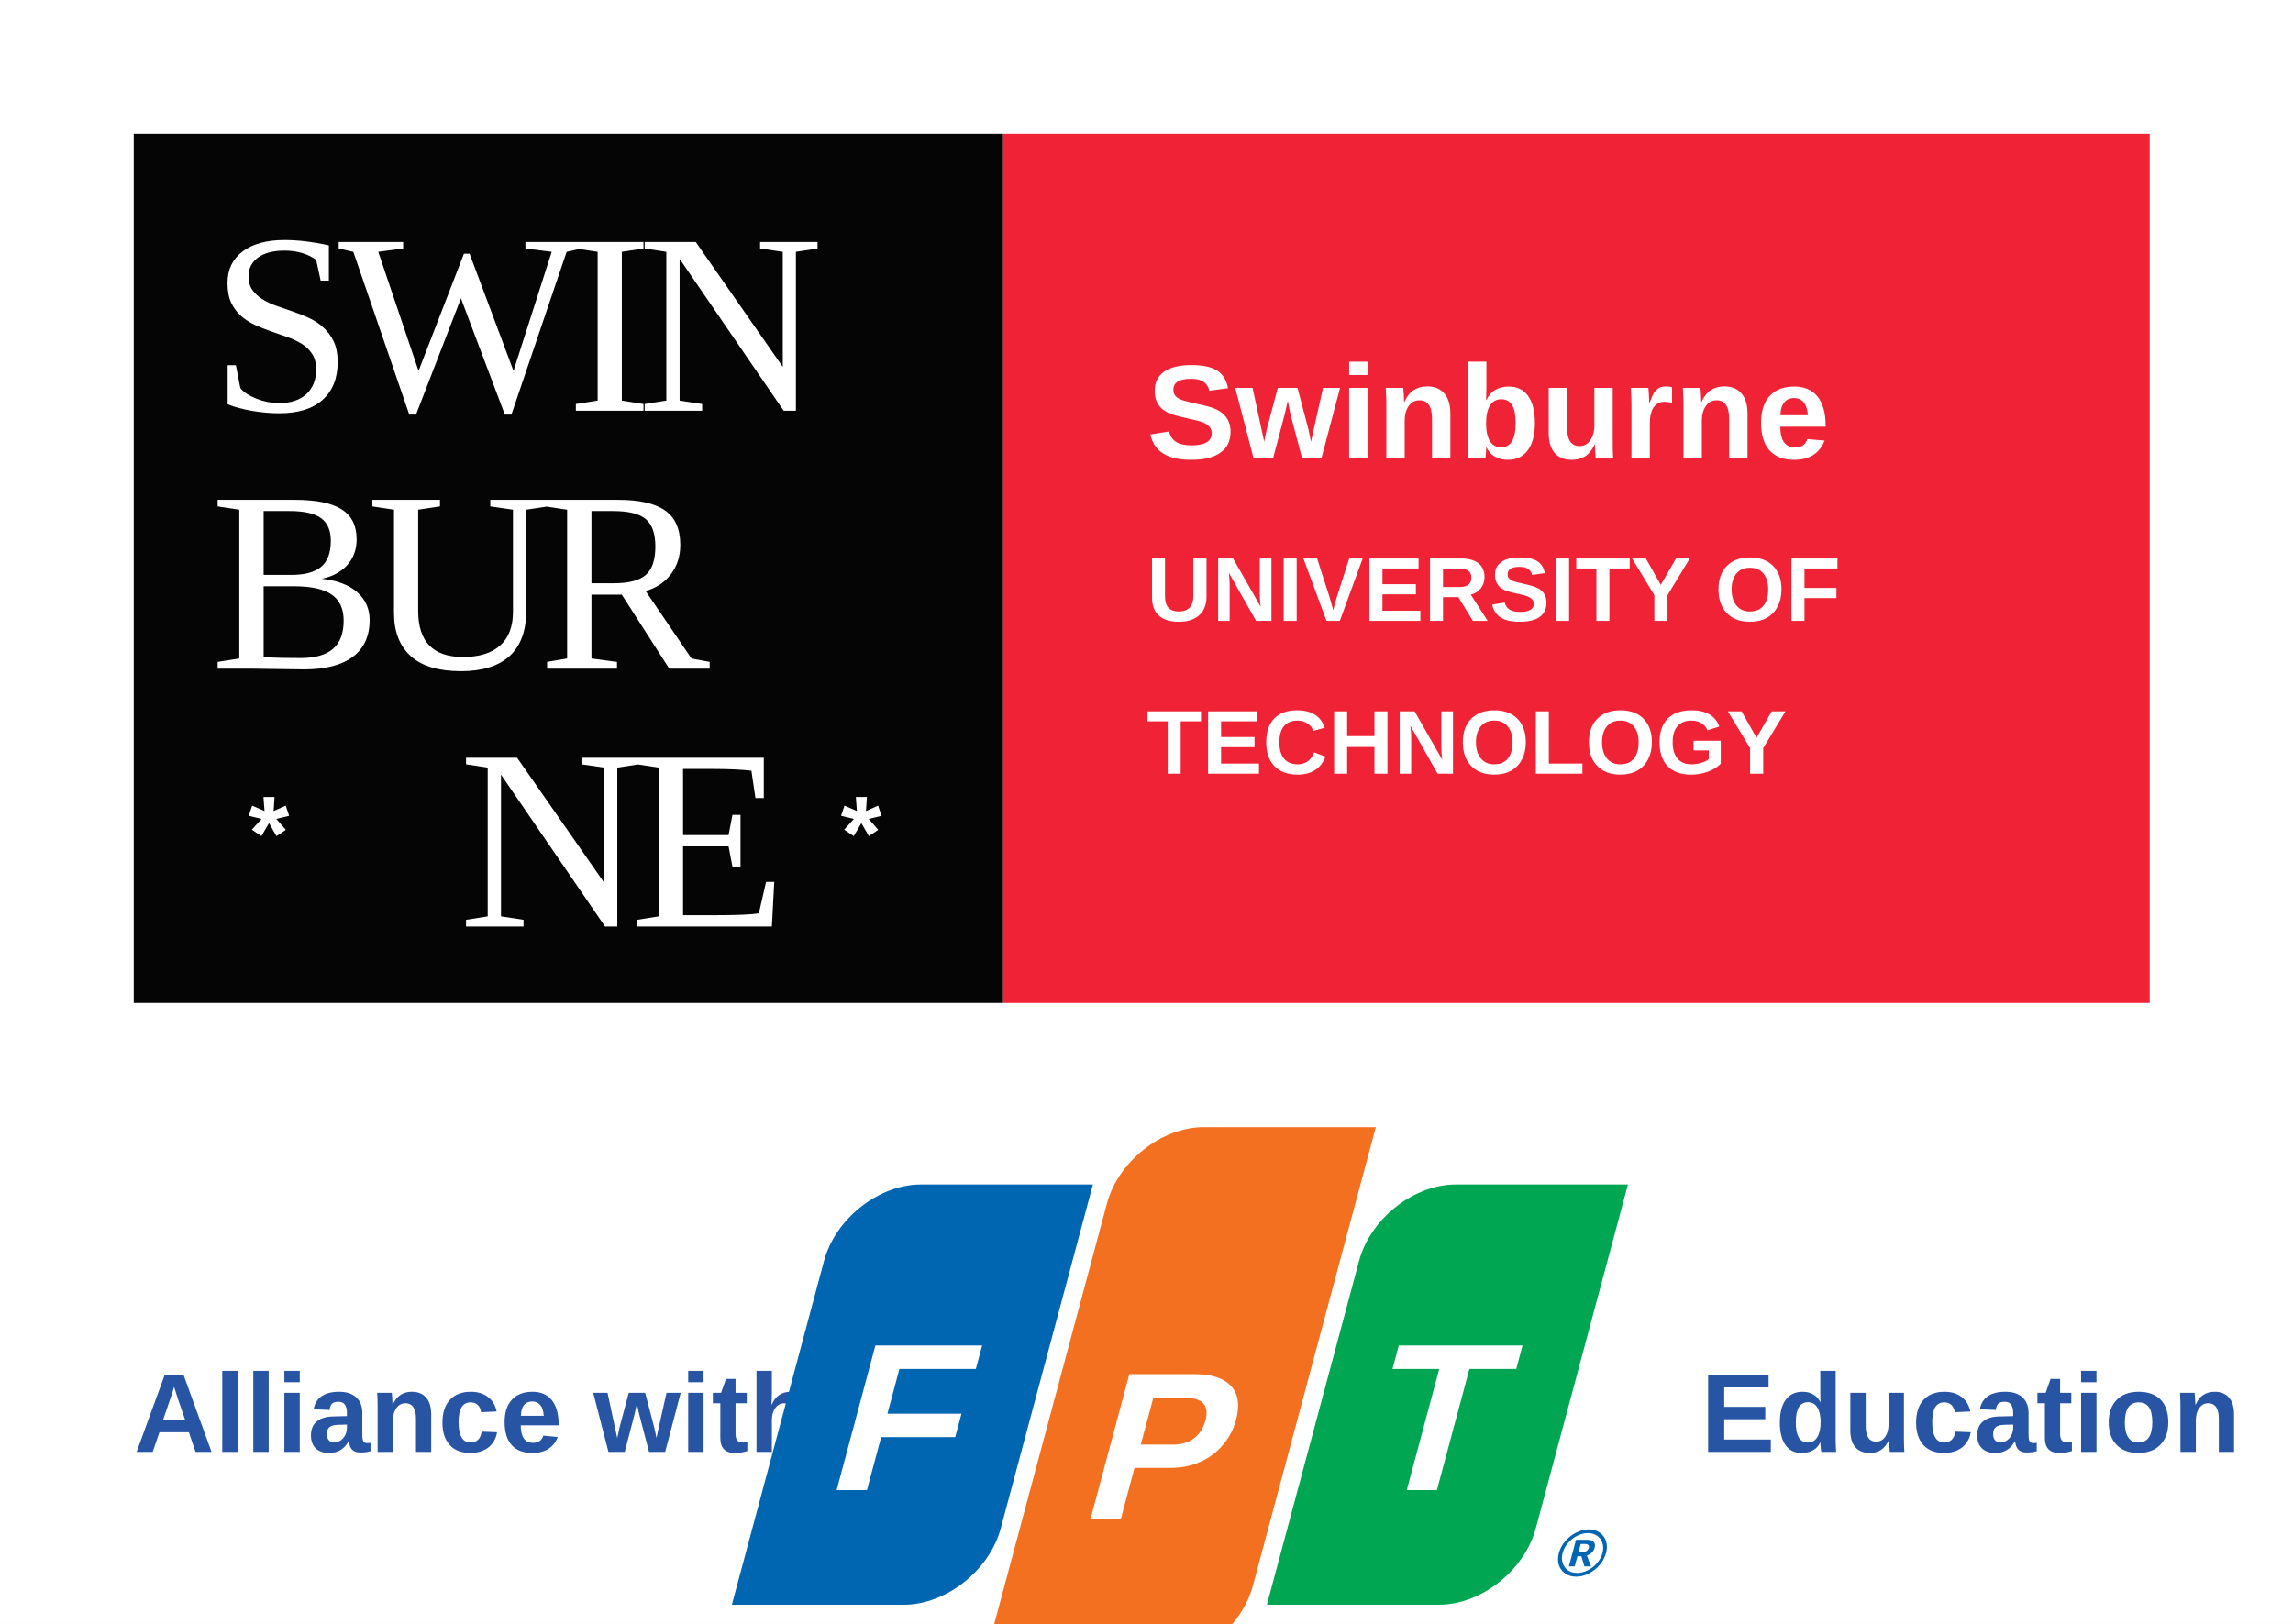
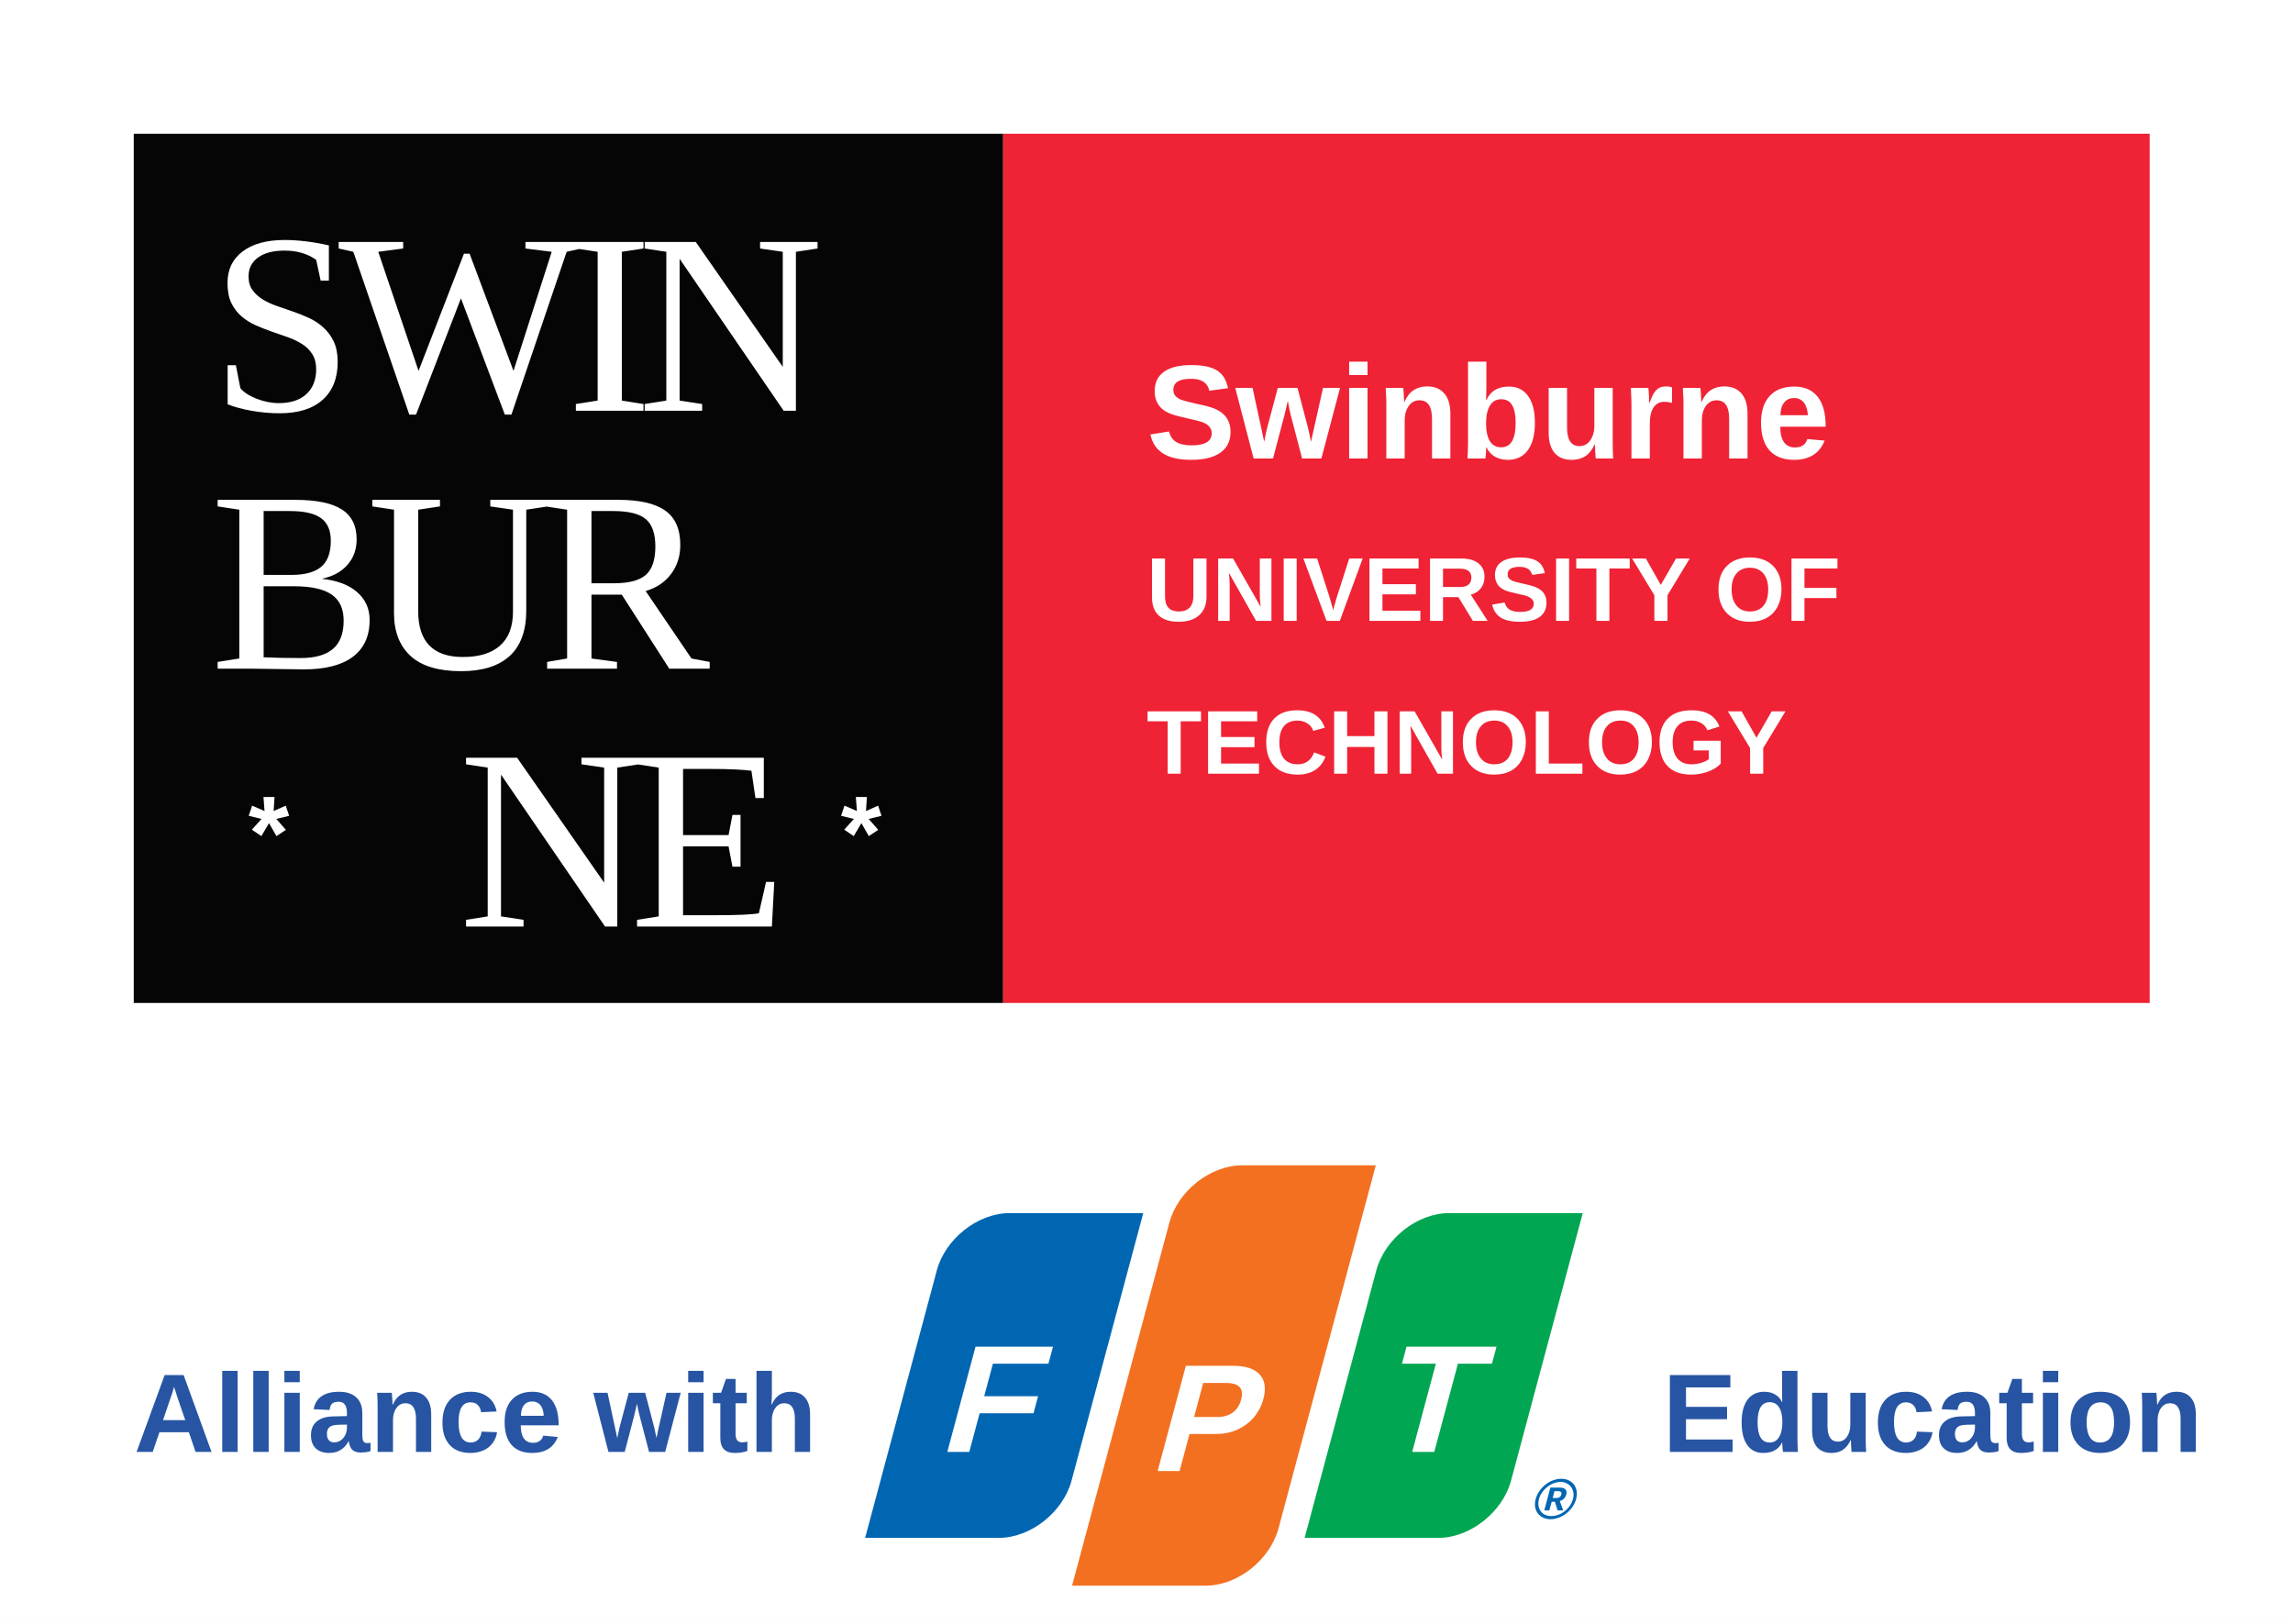
<svg xmlns="http://www.w3.org/2000/svg" viewBox="0 0 240 170" role="img" aria-labelledby="title desc">
  <rect width="240" height="170" fill="#ffffff" />
  <rect x="14" y="14" width="91" height="91" fill="#050505" />
  <rect x="105" y="14" width="120" height="91" fill="#ef2335" />
  <text x="22" y="43" fill="#ffffff" font-family="Georgia, Times New Roman, serif" font-size="27" letter-spacing="-1.6">SWIN</text>
  <text x="22" y="70" fill="#ffffff" font-family="Georgia, Times New Roman, serif" font-size="27" letter-spacing="-1.6">BUR</text>
  <text x="48" y="97" fill="#ffffff" font-family="Georgia, Times New Roman, serif" font-size="27" letter-spacing="-1.6">NE</text>
  <text x="26" y="91" fill="#ffffff" font-family="Arial, Helvetica, sans-serif" font-size="11" font-weight="800">*</text>
  <text x="88" y="91" fill="#ffffff" font-family="Arial, Helvetica, sans-serif" font-size="11" font-weight="800">*</text>
  <text x="120" y="48" fill="#ffffff" font-family="Arial, Helvetica, sans-serif" font-size="14" font-weight="700">Swinburne</text>
  <text x="120" y="65" fill="#ffffff" font-family="Arial, Helvetica, sans-serif" font-size="9.5" font-weight="700">UNIVERSITY OF</text>
  <text x="120" y="81" fill="#ffffff" font-family="Arial, Helvetica, sans-serif" font-size="9.5" font-weight="700">TECHNOLOGY</text>
  <text x="14" y="152" fill="#2755a3" font-family="Arial, Helvetica, sans-serif" font-size="11.7" font-weight="700">Alliance with</text>
-   <g transform="translate(90, 118) skewX(-15)">
-     <path d="M 8,6 L 26,6 L 26,42 A 8,8 0 0 1 18,50 L 0,50 L 0,14 A 8,8 0 0 1 8,6 Z" fill="#0066b2" />
-     <path d="M 36,0 L 54,0 L 54,48 A 8,8 0 0 1 46,56 L 28,56 L 28,8 A 8,8 0 0 1 36,0 Z" fill="#f37021" />
-     <path d="M 64,6 L 82,6 L 82,42 A 8,8 0 0 1 74,50 L 56,50 L 56,14 A 8,8 0 0 1 64,6 Z" fill="#00a651" />
-     <text x="13" y="38" fill="#ffffff" font-family="Arial, Helvetica, sans-serif" font-size="22" font-weight="900" text-anchor="middle">F</text>
-     <text x="41" y="41" fill="#ffffff" font-family="Arial, Helvetica, sans-serif" font-size="22" font-weight="900" text-anchor="middle">P</text>
-     <text x="69" y="38" fill="#ffffff" font-family="Arial, Helvetica, sans-serif" font-size="22" font-weight="900" text-anchor="middle">T</text>
-     <text x="85" y="47" fill="#0066b2" font-family="Arial, Helvetica, sans-serif" font-size="7" font-weight="700">®</text>
+   <g transform="translate(101, 122) skewX(-15)">
+     <path d="M 6,5 L 20,5 L 20,33 A 6,6 0 0 1 14,39 L 0,39 L 0,11 A 6,6 0 0 1 6,5 Z" fill="#0066b2" />
+     <path d="M 29,0 L 43,0 L 43,38 A 6,6 0 0 1 37,44 L 23,44 L 23,6 A 6,6 0 0 1 29,0 Z" fill="#f37021" />
+     <path d="M 52,5 L 66,5 L 66,33 A 6,6 0 0 1 60,39 L 46,39 L 46,11 A 6,6 0 0 1 52,5 Z" fill="#00a651" />
+     <text x="10" y="30" fill="#ffffff" font-family="Arial, Helvetica, sans-serif" font-size="16" font-weight="900" text-anchor="middle">F</text>
+     <text x="33" y="32" fill="#ffffff" font-family="Arial, Helvetica, sans-serif" font-size="16" font-weight="900" text-anchor="middle">P</text>
+     <text x="56" y="30" fill="#ffffff" font-family="Arial, Helvetica, sans-serif" font-size="16" font-weight="900" text-anchor="middle">T</text>
+     <text x="69" y="37" fill="#0066b2" font-family="Arial, Helvetica, sans-serif" font-size="6" font-weight="700">®</text>
  </g>
-   <text x="178" y="152" fill="#2755a3" font-family="Arial, Helvetica, sans-serif" font-size="11.7" font-weight="700">Education</text>
+   <text x="174" y="152" fill="#2755a3" font-family="Arial, Helvetica, sans-serif" font-size="11.7" font-weight="700">Education</text>
</svg>
